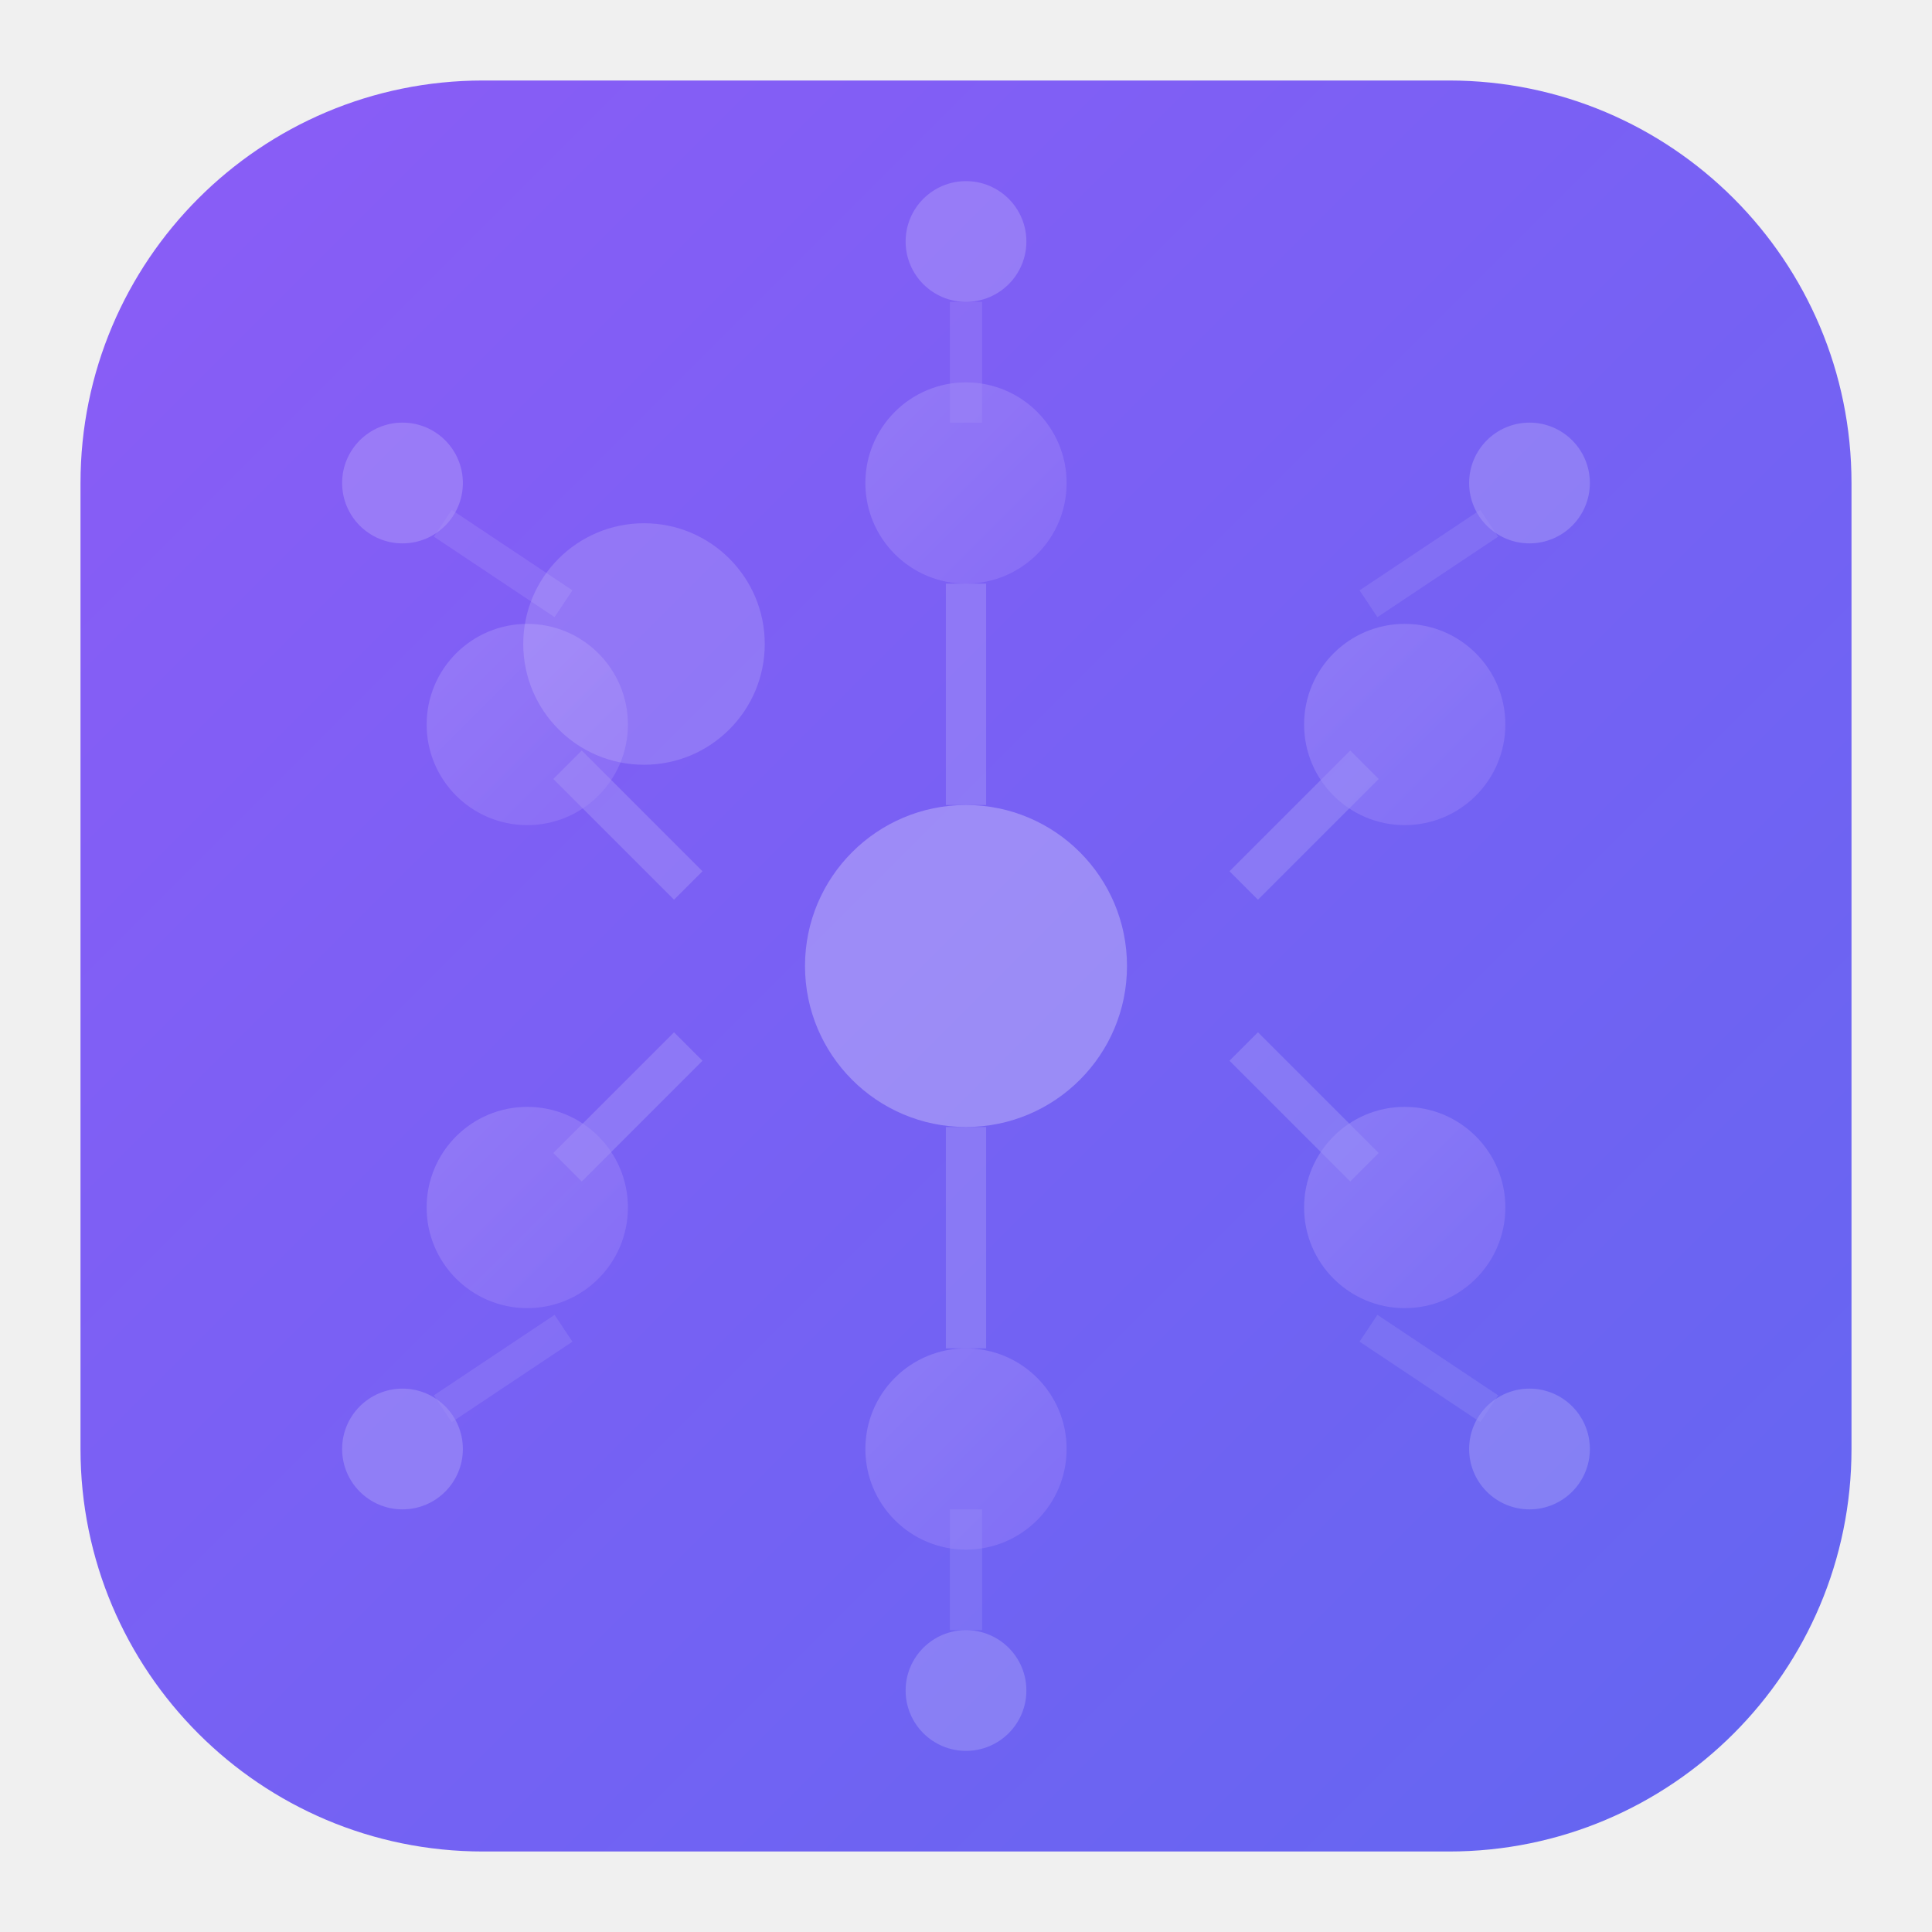
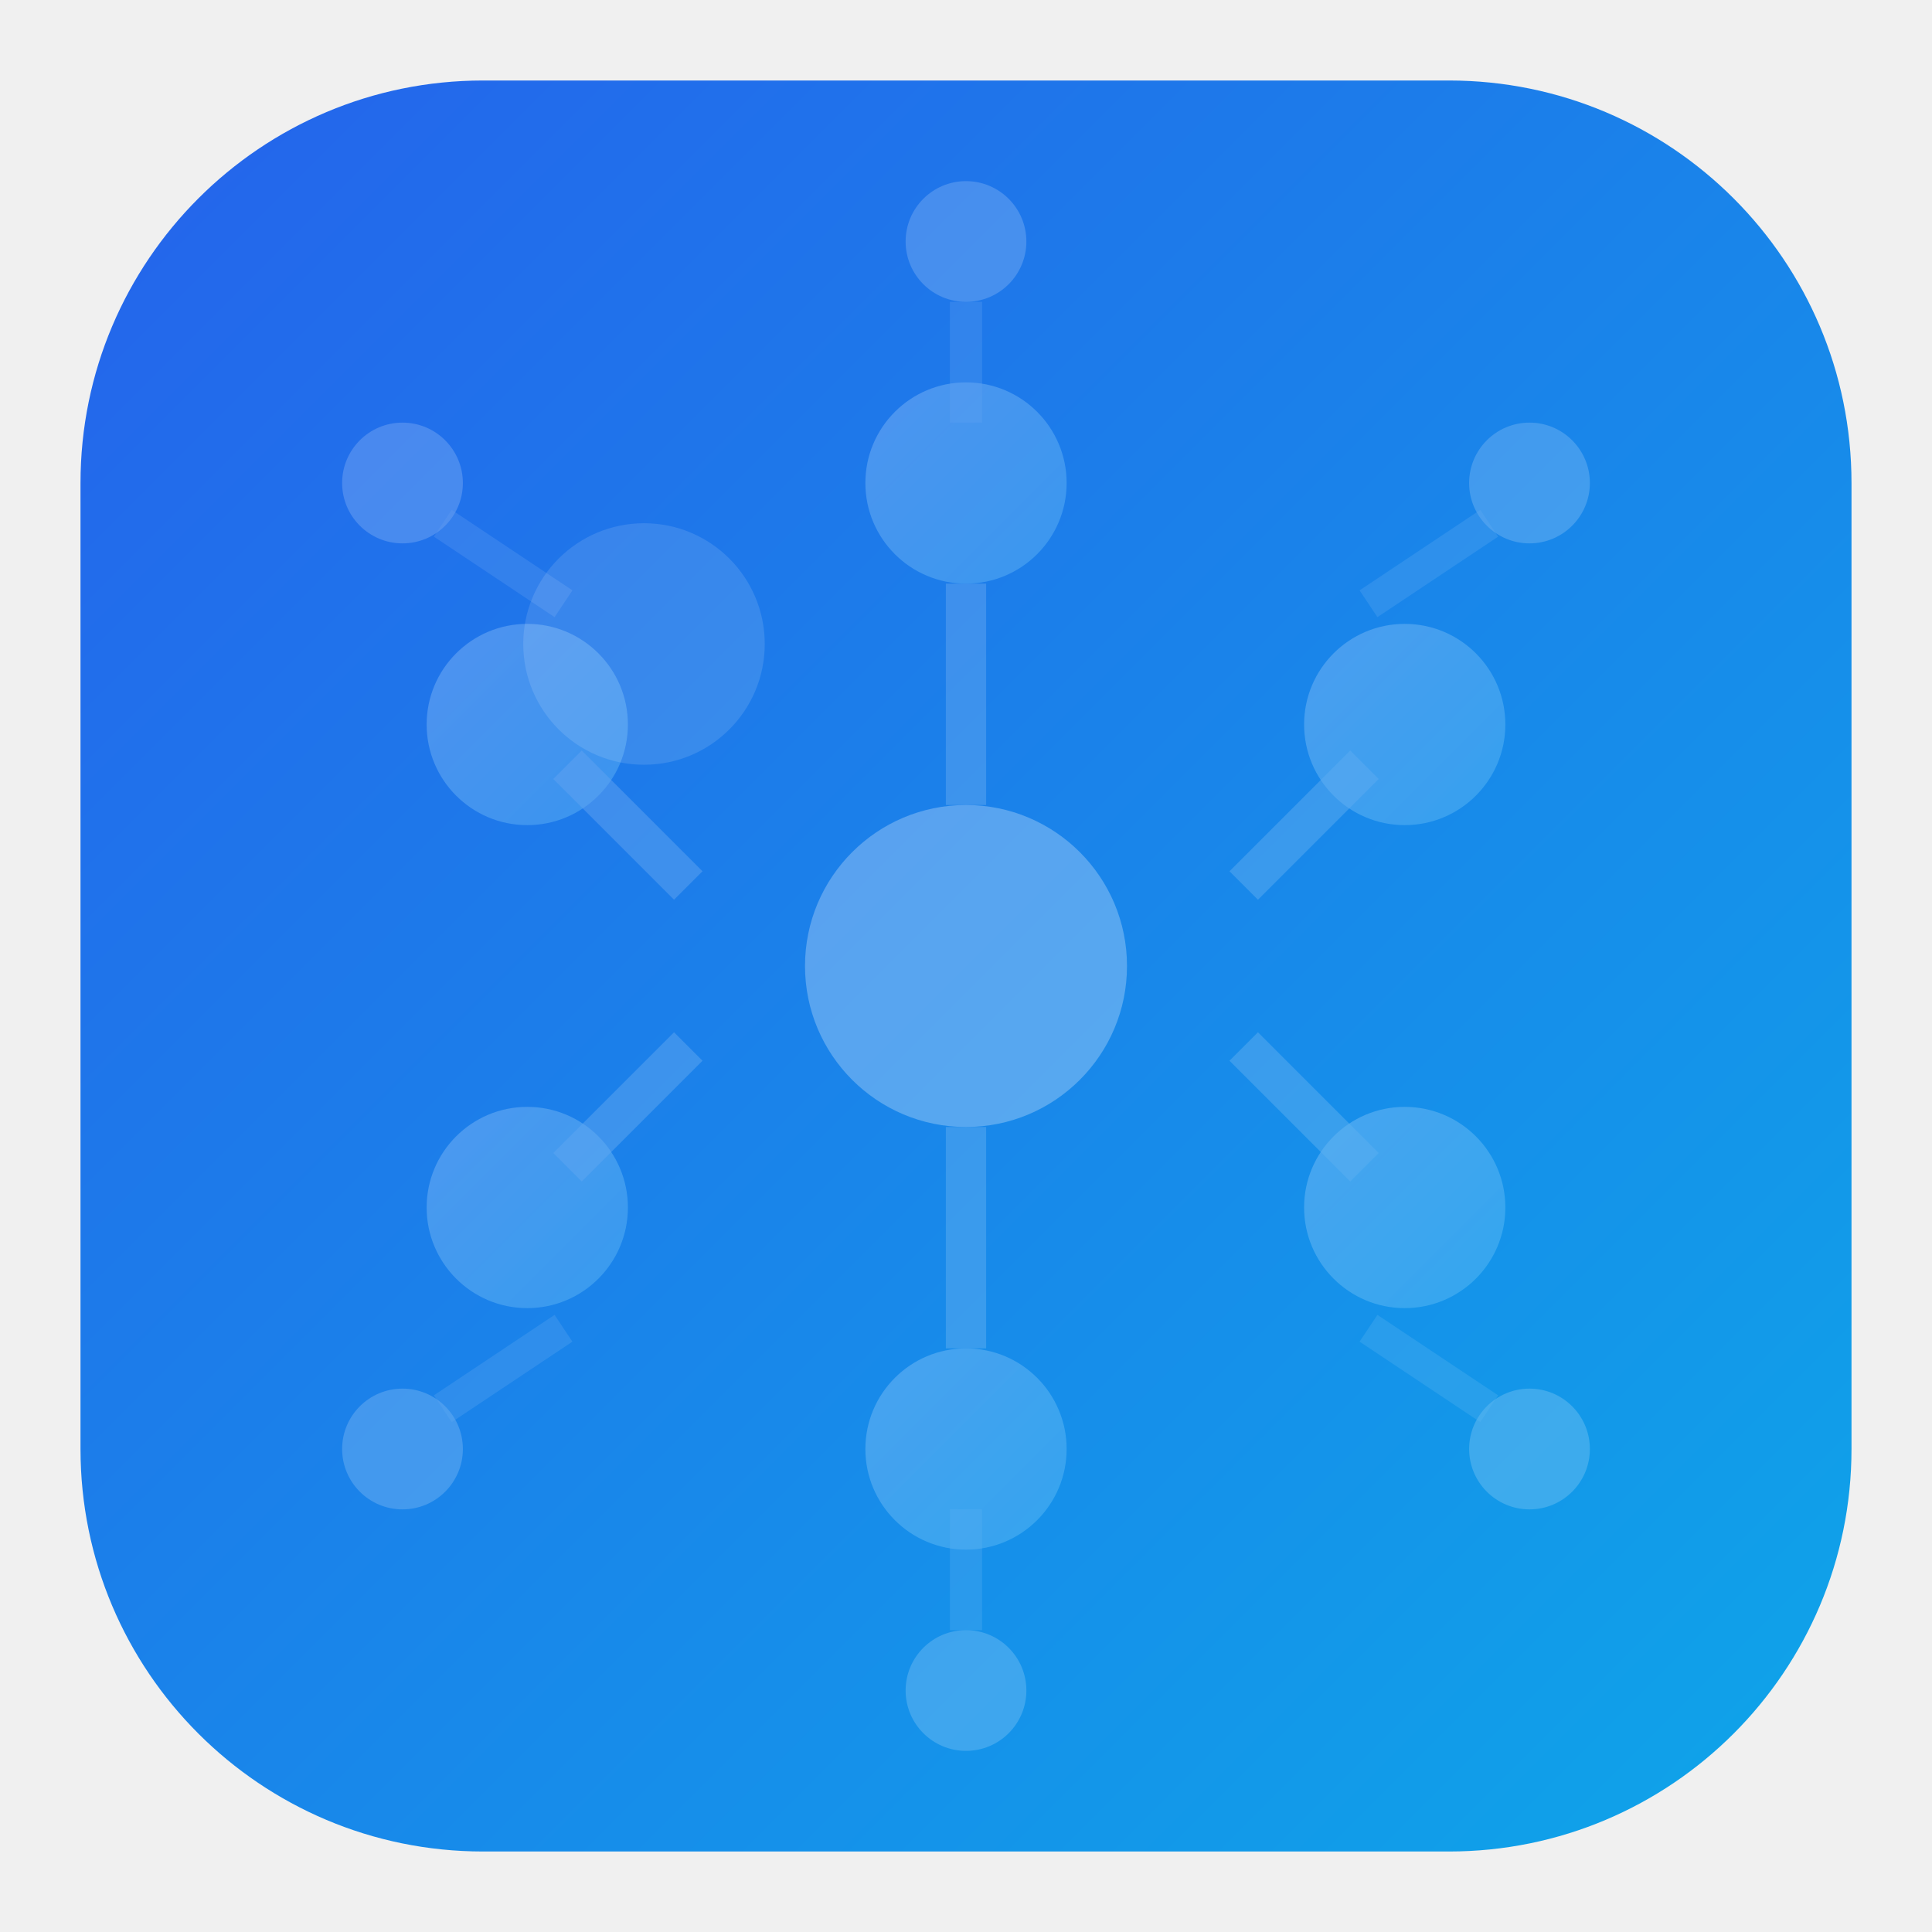
<svg xmlns="http://www.w3.org/2000/svg" viewBox="0 0 48 48" fill="none">
  <defs>
    <linearGradient id="memoraGrad" x1="0%" y1="0%" x2="100%" y2="100%">
-       <stop offset="0%" stop-color="#8b5cf6" />
-       <stop offset="100%" stop-color="#6366f1" />
+       <stop offset="0%" stop-color="#2563eb" />
+       <stop offset="100%" stop-color="#0ea5e9" />
    </linearGradient>
    <linearGradient id="nodeGlow" x1="0%" y1="0%" x2="100%" y2="100%">
-       <stop offset="0%" stop-color="#c4b5fd" />
-       <stop offset="100%" stop-color="#a78bfa" />
+       <stop offset="0%" stop-color="#bfdbfe" />
+       <stop offset="100%" stop-color="#7dd3fc" />
    </linearGradient>
  </defs>
  <rect x="2" y="2" width="44" height="44" rx="10" fill="url(#memoraGrad)" />
  <g opacity="0.3">
    <circle cx="24" cy="24" r="4" fill="white" opacity="0.9" />
    <circle cx="24" cy="12" r="2.5" fill="url(#nodeGlow)" />
    <circle cx="34.9" cy="18" r="2.5" fill="url(#nodeGlow)" />
    <circle cx="34.9" cy="30" r="2.5" fill="url(#nodeGlow)" />
    <circle cx="24" cy="36" r="2.5" fill="url(#nodeGlow)" />
    <circle cx="13.1" cy="30" r="2.5" fill="url(#nodeGlow)" />
    <circle cx="13.1" cy="18" r="2.5" fill="url(#nodeGlow)" />
    <circle cx="24" cy="6" r="1.5" fill="white" opacity="0.6" />
    <circle cx="38" cy="12" r="1.5" fill="white" opacity="0.6" />
    <circle cx="38" cy="36" r="1.5" fill="white" opacity="0.6" />
    <circle cx="24" cy="42" r="1.5" fill="white" opacity="0.6" />
    <circle cx="10" cy="36" r="1.5" fill="white" opacity="0.6" />
    <circle cx="10" cy="12" r="1.5" fill="white" opacity="0.6" />
    <line x1="24" y1="20" x2="24" y2="14.5" stroke="white" stroke-width="1" opacity="0.5" />
    <line x1="30.9" y1="22" x2="33.9" y2="19" stroke="white" stroke-width="1" opacity="0.5" />
    <line x1="30.9" y1="26" x2="33.9" y2="29" stroke="white" stroke-width="1" opacity="0.5" />
    <line x1="24" y1="28" x2="24" y2="33.5" stroke="white" stroke-width="1" opacity="0.5" />
    <line x1="17.1" y1="26" x2="14.1" y2="29" stroke="white" stroke-width="1" opacity="0.5" />
    <line x1="17.1" y1="22" x2="14.1" y2="19" stroke="white" stroke-width="1" opacity="0.5" />
    <line x1="24" y1="10.5" x2="24" y2="7.5" stroke="white" stroke-width="0.8" opacity="0.3" />
    <line x1="34" y1="15" x2="37" y2="13" stroke="white" stroke-width="0.8" opacity="0.3" />
    <line x1="34" y1="33" x2="37" y2="35" stroke="white" stroke-width="0.8" opacity="0.3" />
    <line x1="24" y1="37.5" x2="24" y2="40.5" stroke="white" stroke-width="0.8" opacity="0.3" />
    <line x1="14" y1="33" x2="11" y2="35" stroke="white" stroke-width="0.8" opacity="0.3" />
    <line x1="14" y1="15" x2="11" y2="13" stroke="white" stroke-width="0.8" opacity="0.3" />
  </g>
-   <circle cx="16" cy="16" r="3" fill="white" opacity="0.15" />
+   <circle cx="16" cy="16" r="3" fill="white" opacity="0.12" />
</svg>
